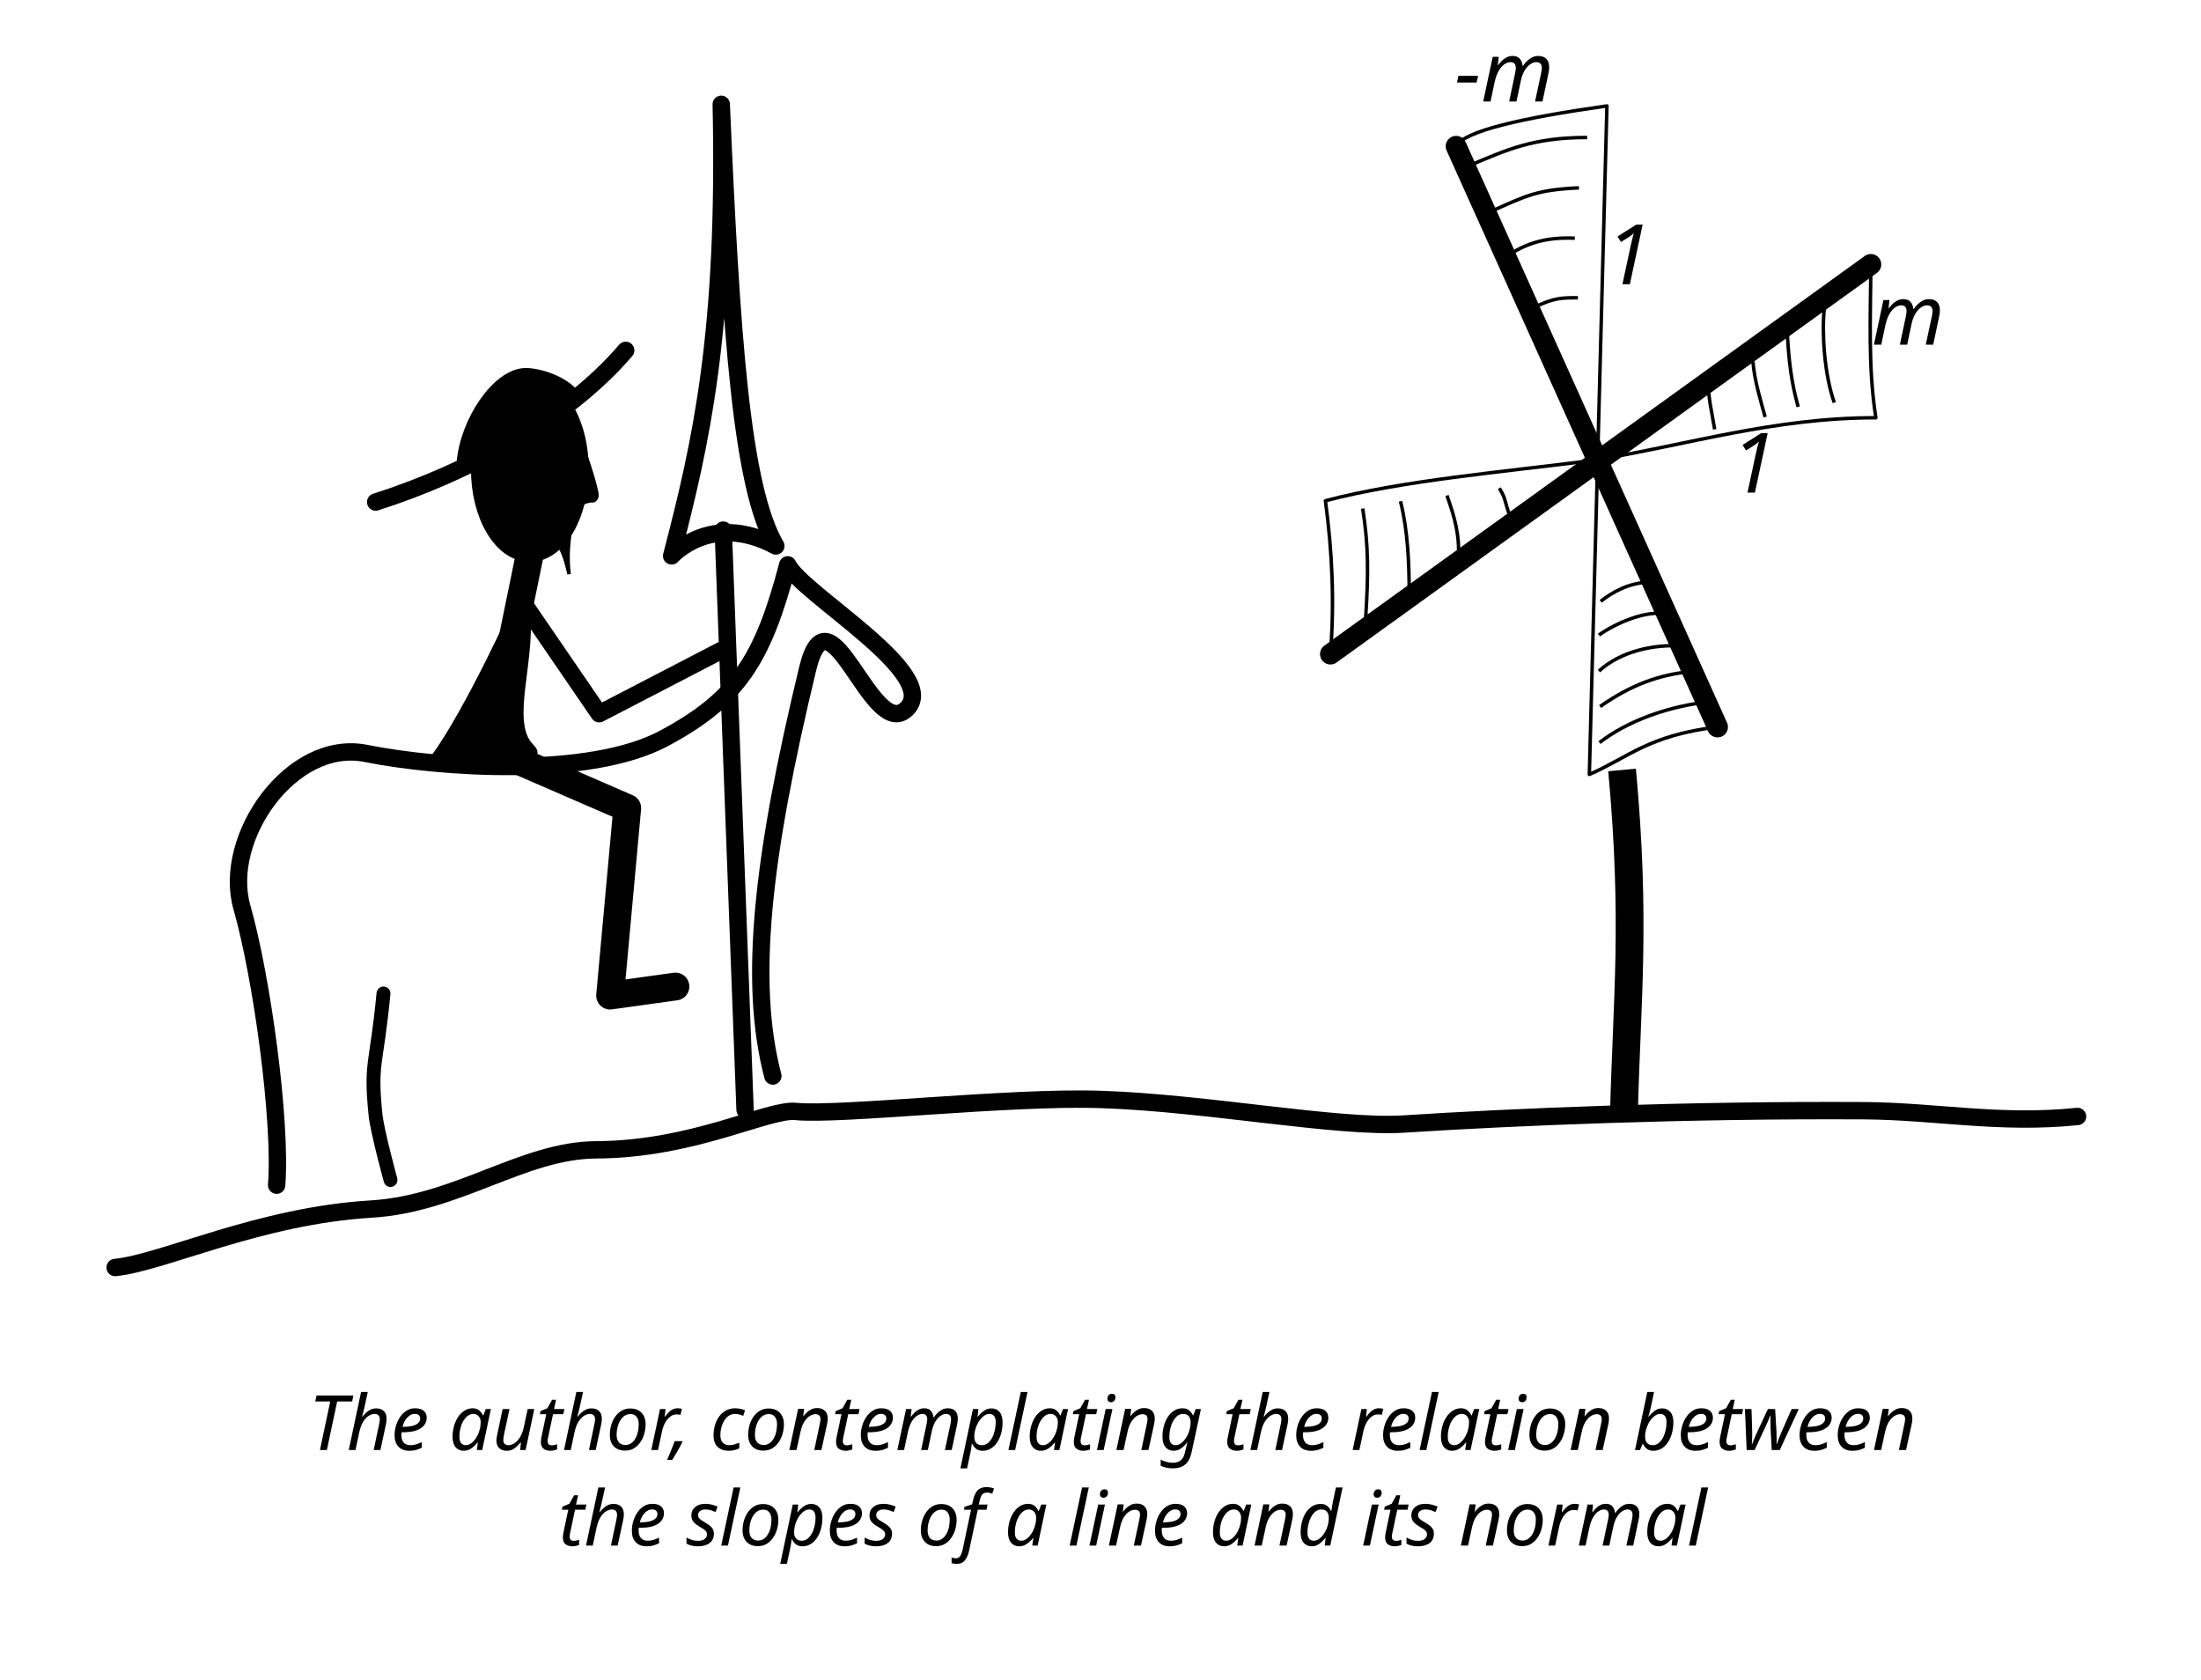
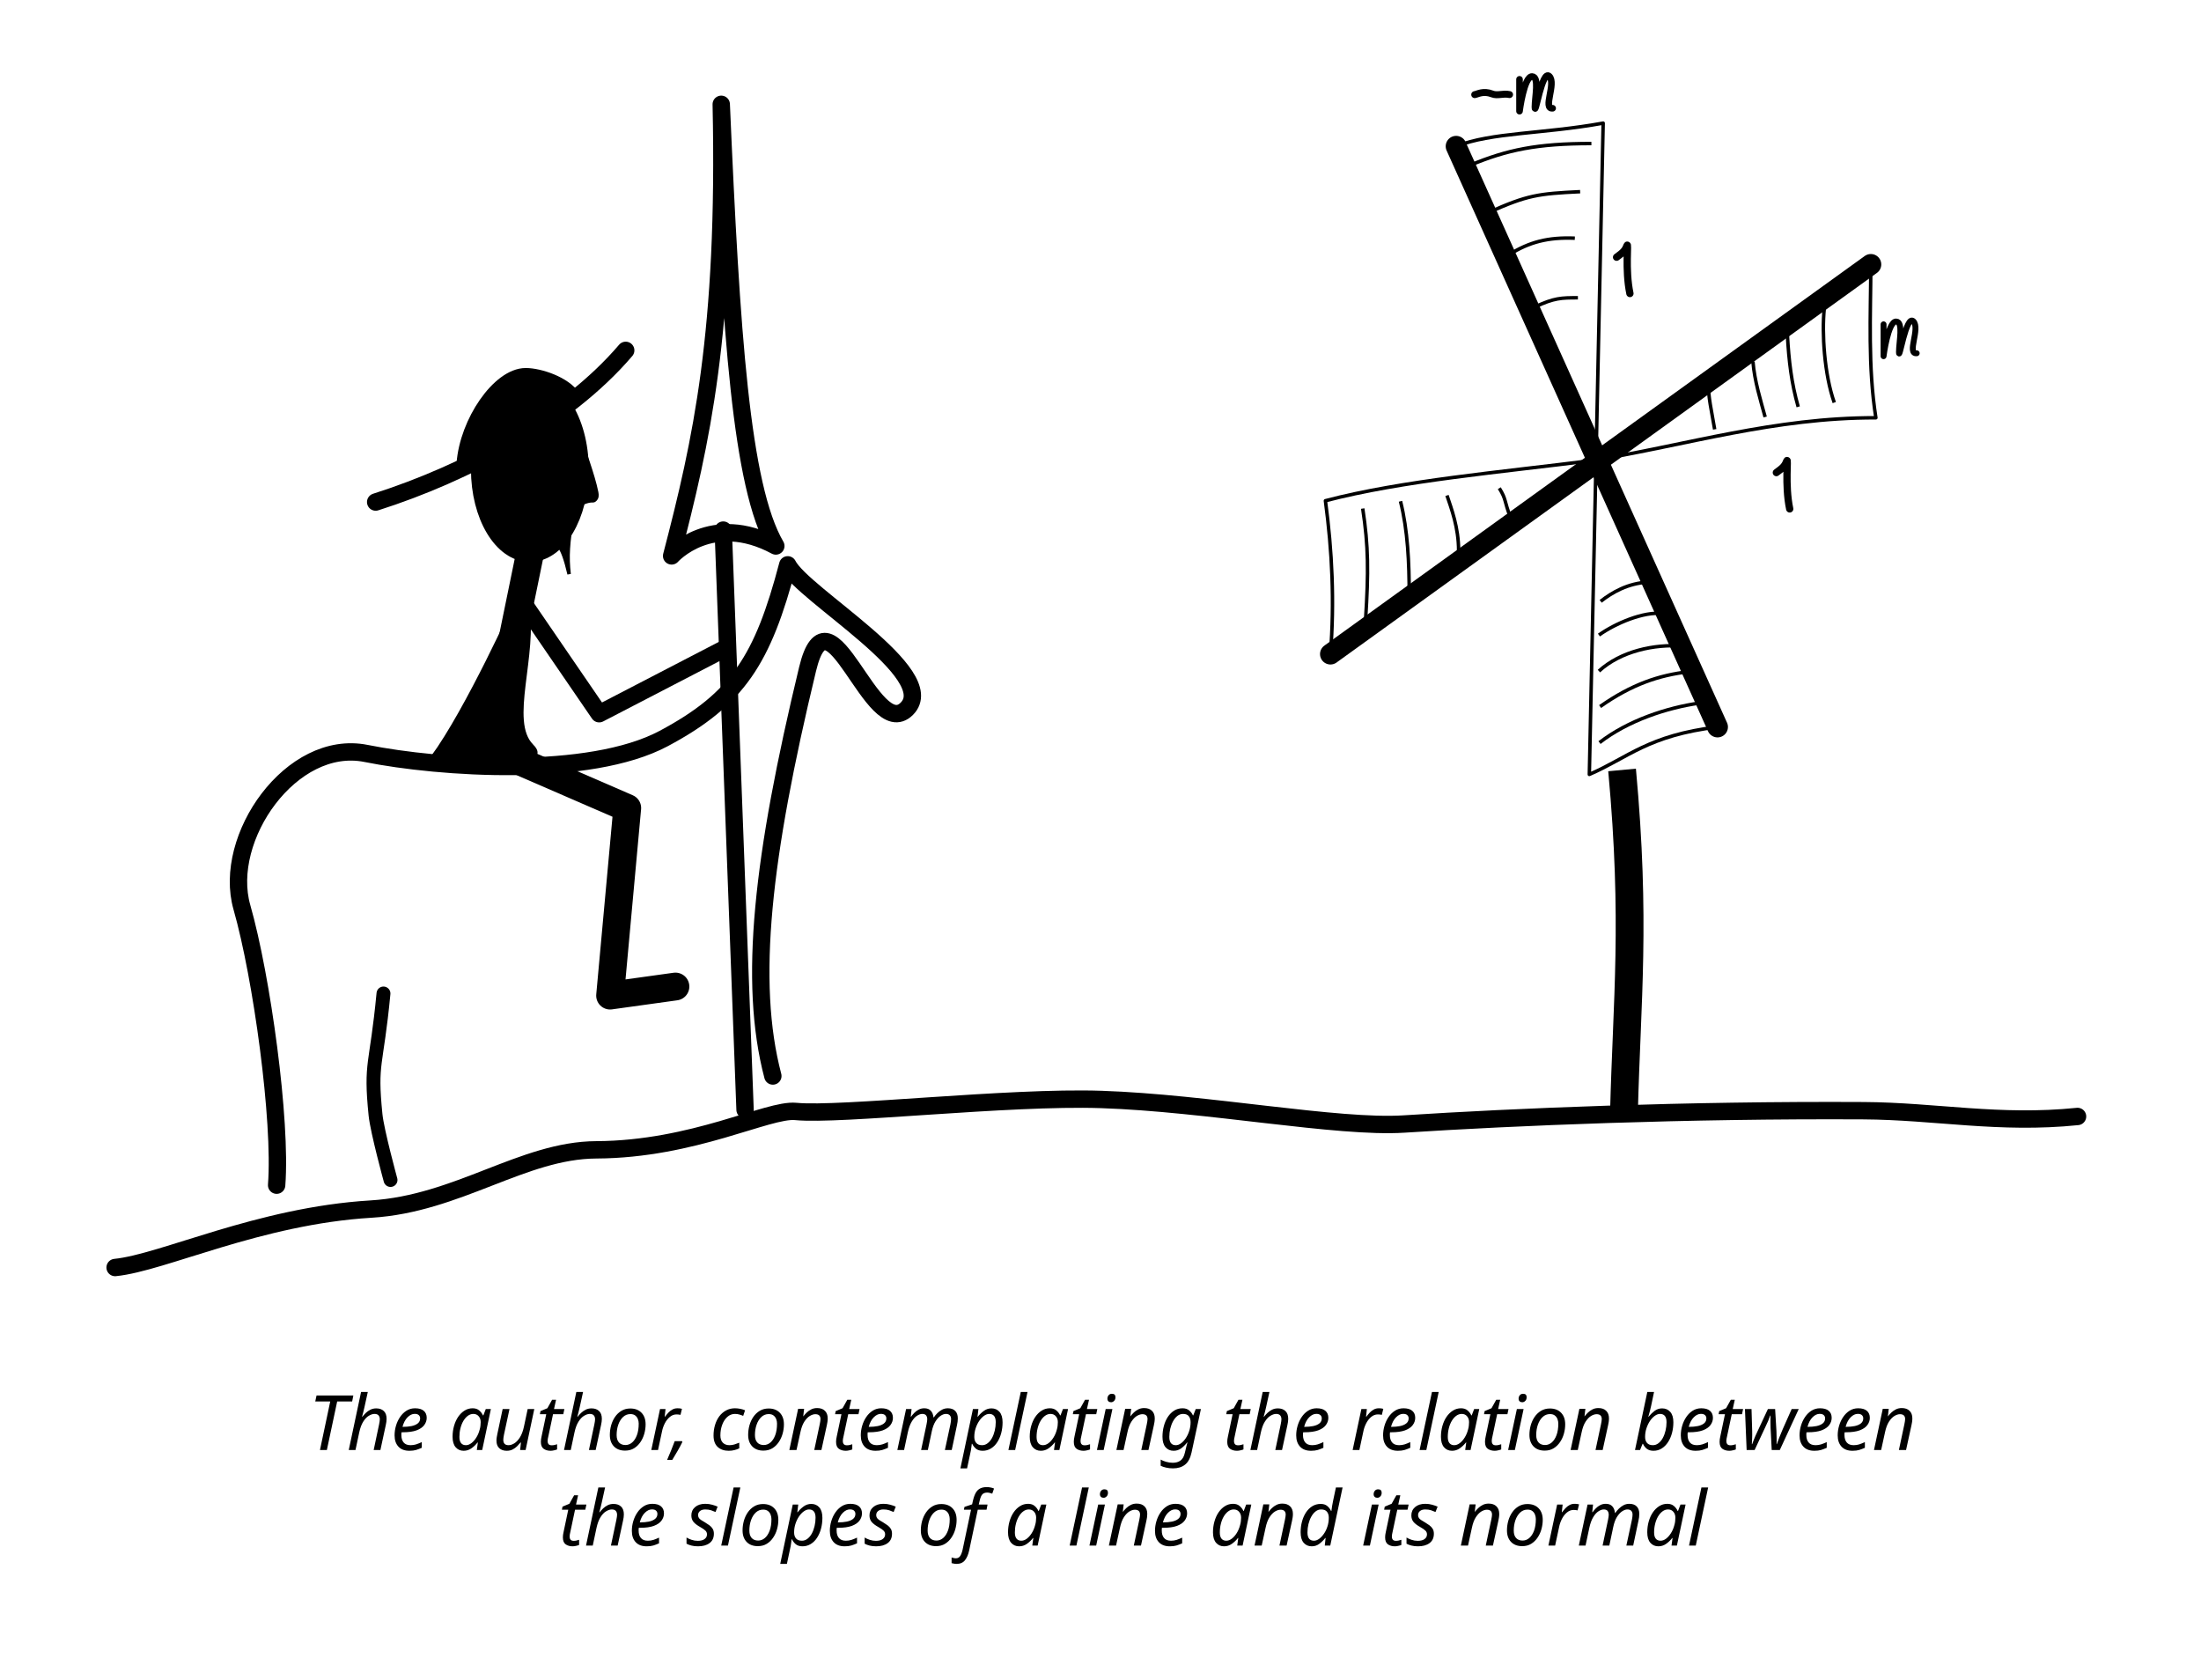
<svg xmlns="http://www.w3.org/2000/svg" width="633.656" height="483.5" id="svg2" version="1.1">
  <defs id="defs4" />
  <g id="layer1" transform="translate(-3.215187,-316.3385)">
    <path style="color:black;fill:none;stroke:black;stroke-width:5;stroke-linecap:round;stroke-linejoin:round;stroke-miterlimit:4;stroke-opacity:1;stroke-dasharray:none;stroke-dashoffset:0;marker:none;visibility:visible;display:inline;overflow:visible;enable-background:accumulate" d="m 82.857,657.505 c 1.429,-18.571 -4.286,-60 -10,-80 -5.714,-20 14.286,-48.571 35.714,-44.286 21.429,4.286 64.286,7.143 85.714,-4.286 21.429,-11.429 28.571,-22.857 35.714,-50 4.286,8.571 44.286,31.429 34.286,41.429 -10,10 -22.283,-37.512 -28.571,-11.429 -13.024,54.02 -17.143,90 -10,117.143" id="path2985" />
    <path style="color:black;fill:none;stroke:black;stroke-width:8;stroke-linecap:round;stroke-linejoin:round;stroke-miterlimit:4;stroke-opacity:1;stroke-dasharray:none;stroke-dashoffset:0;marker:none;visibility:visible;display:inline;overflow:visible;enable-background:accumulate" d="m 155.714,476.076 -11.429,55.714 39.511,17.143 -4.94,54 18.816,-2.613" id="path2987" />
    <path style="color:black;fill:none;stroke:black;stroke-width:5;stroke-linecap:butt;stroke-linejoin:round;stroke-miterlimit:4;stroke-opacity:1;stroke-dasharray:none;stroke-dashoffset:0;marker:none;visibility:visible;display:inline;overflow:visible;enable-background:accumulate" d="m 153.196,488.919 22.518,32.871 36.311,-18.829" id="path3757" />
    <path style="color:black;fill:none;stroke:black;stroke-width:5;stroke-linecap:round;stroke-linejoin:round;stroke-miterlimit:4;stroke-opacity:1;stroke-dasharray:none;stroke-dashoffset:0;marker:none;visibility:visible;display:inline;overflow:visible;enable-background:accumulate" d="M 217.714,635.791 211.429,468.934" id="path3759" />
    <path style="color:black;fill:none;stroke:black;stroke-width:5;stroke-linecap:butt;stroke-linejoin:round;stroke-miterlimit:4;stroke-opacity:1;stroke-dasharray:none;stroke-dashoffset:0;marker:none;visibility:visible;display:inline;overflow:visible;enable-background:accumulate" d="m 196.571,476.362 c 8.571,-32.857 15.714,-64.286 14.286,-130 2.857,65.714 5.714,110 15.714,127.143 -18.571,-10 -30,2.857 -30,2.857 z" id="path3761" />
    <path style="color:black;fill:black;stroke:black;stroke-width:5;stroke-linecap:butt;stroke-linejoin:round;stroke-miterlimit:4;stroke-opacity:1;stroke-dasharray:none;stroke-dashoffset:0;marker:none;visibility:visible;display:inline;overflow:visible;enable-background:accumulate" d="M 162.267 117.183 C 165.172 121.608 166.996 127.987 166.996 135.08 L 166.996 135.08 C 166.996 148.441 160.524 159.272 152.539 159.272 C 144.555 159.272 138.083 148.441 138.083 135.08 C 138.083 134.063 138.12 133.061 138.193 132.077 " id="path3861" transform="translate(3.215187,316.3385)" />
    <path style="color:black;fill:black;stroke:black;stroke-width:5;stroke-linecap:butt;stroke-linejoin:round;stroke-miterlimit:4;stroke-opacity:1;stroke-dasharray:none;stroke-dashoffset:0;marker:none;visibility:visible;display:inline;overflow:visible;enable-background:accumulate" d="m 133.927,133.529 c 0.884,-11.944 10.056,-25.093 17.433,-25.093 3.746,0 10.881,2.294 13.449,6.205" id="path3780" transform="translate(3.215187,316.3385)" />
    <path style="color:black;fill:none;stroke:black;stroke-width:5;stroke-linecap:round;stroke-linejoin:round;stroke-miterlimit:4;stroke-opacity:1;stroke-dasharray:none;stroke-dashoffset:0;marker:none;visibility:visible;display:inline;overflow:visible;enable-background:accumulate" d="m 111.366,460.859 c 25.963,-8.261 54.876,-23.602 71.988,-43.665" id="path3782" />
    <path style="fill:none;stroke:black;stroke-width:5;stroke-linecap:round;stroke-linejoin:miter;stroke-miterlimit:4;stroke-opacity:1;stroke-dasharray:none" d="m 36.352,681.208 c 13.817,-1.382 41.371,-14.88 73.665,-16.822 25.019,-1.505 43.776,-16.964 64.888,-17.056 27.985,-0.122 49.442,-11.818 57.378,-11.05 12.938,1.252 61.004,-4.34 87.997,-3.448 30.288,1 68.13,8.292 87.119,7.066 31.913,-2.059 81.401,-4.118 132.316,-3.833 20.663,0.116 39.039,3.98 61.615,1.662" id="path3769" />
    <path style="fill:none;stroke:black;stroke-width:8;stroke-linecap:butt;stroke-linejoin:miter;stroke-miterlimit:4;stroke-opacity:1;stroke-dasharray:none" d="m 470.202,537.976 c 4.037,43.603 1.353,66.248 0.546,98.546" id="path3789" />
    <path style="fill:none;stroke:black;stroke-width:6;stroke-linecap:round;stroke-linejoin:round;stroke-miterlimit:4;stroke-opacity:1;stroke-dasharray:none" d="M 541.822,392.46 386.243,504.621" id="path3777" />
    <path style="fill:none;stroke:black;stroke-width:1;stroke-linecap:round;stroke-linejoin:round;stroke-miterlimit:4;stroke-opacity:1;stroke-dasharray:none" d="m 386.243,504.621 c 1.196,-14.993 0.492,-29.67 -1.447,-44.141 22.18,-5.815 50.504,-8.217 77.044,-11.609 26.98,-4.416 52.21,-12.331 81.429,-12.27 -2.31,-14.714 -1.509,-29.427 -1.447,-44.141" id="path3771" />
    <path style="fill:none;stroke:black;stroke-width:6;stroke-linecap:round;stroke-linejoin:round;stroke-miterlimit:4;stroke-opacity:1;stroke-dasharray:none" d="m 422.424,358.449 75.257,167.157" id="path3781" />
-     <path style="fill:none;stroke:black;stroke-width:1;stroke-linecap:round;stroke-linejoin:round;stroke-miterlimit:4;stroke-opacity:1;stroke-dasharray:none" d="m 497.681,525.606 c -20.048,2.44 -25.689,8.809 -36.905,13.658 l 5.065,-192.433 c -24.544,3.47 -41.179,7.256 -43.417,11.618" id="path3773" />
-     <text xml:space="preserve" style="font-size:22px;font-style:normal;font-variant:normal;font-weight:normal;font-stretch:normal;text-align:center;line-height:125%;letter-spacing:0px;word-spacing:0px;writing-mode:lr-tb;text-anchor:middle;fill:black;fill-opacity:1;stroke:none;font-family:Linux Biolinum O;-inkscape-font-specification:Linux Biolinum O" x="343.588" y="733.74" id="text3783">
-       <tspan id="tspan3785" x="346.338" y="733.74" style="font-style:italic;-inkscape-font-specification:Baskerville Italic;font-family:Baskerville;font-weight:normal;font-stretch:normal;font-variant:normal">The author, contemplating the relation between </tspan>
-       <tspan x="343.588" y="761.24" id="tspan3787" style="font-style:italic;-inkscape-font-specification:Baskerville Italic;font-family:Baskerville;font-weight:normal;font-stretch:normal;font-variant:normal">the slopes of a line and its normal</tspan>
+     <path style="fill:none;stroke:#000000;stroke-width:1;stroke-linecap:round;stroke-linejoin:round;stroke-miterlimit:4;stroke-dasharray:none;stroke-opacity:1" d="m 497.681,525.606 c -20.048,2.44 -25.689,8.809 -36.905,13.658 l 3.982,-187.482 c -17.426,3.16 -32.049,2.615 -42.334,6.668" id="path3773" />
+     <text xml:space="preserve" style="font-size:22px;font-style:italic;font-variant:normal;font-weight:normal;font-stretch:normal;text-align:center;line-height:125%;letter-spacing:0px;word-spacing:0px;writing-mode:lr;text-anchor:middle;fill:black;fill-opacity:1;stroke:none;font-family:'Linux Libertine';-inkscape-font-specification:'Linux Libertine, Italic';" x="343.588" y="733.74" id="text3783">
+       <tspan id="tspan3785" x="346.338" y="733.74" style="font-style:italic;-inkscape-font-specification:'Linux Libertine, Italic';font-family:'Linux Libertine';font-weight:normal;font-stretch:normal;font-variant:normal;font-size:22px;text-anchor:middle;text-align:center;writing-mode:lr;line-height:125%;">The author, contemplating the relation between </tspan>
+       <tspan x="343.588" y="761.24" id="tspan3787" style="font-style:italic;-inkscape-font-specification:'Linux Libertine, Italic';font-family:'Linux Libertine';font-weight:normal;font-stretch:normal;font-variant:normal;font-size:22px;text-anchor:middle;text-align:center;writing-mode:lr;line-height:125%;">the slopes of a line and its normal</tspan>
    </text>
-     <text xml:space="preserve" style="font-size:24px;font-style:italic;font-variant:normal;font-weight:normal;font-stretch:normal;text-align:start;line-height:125%;letter-spacing:0px;word-spacing:0px;writing-mode:lr;text-anchor:start;fill:black;fill-opacity:1;stroke:none;font-family:Linux Libertine;-inkscape-font-specification:Linux Libertine Italic" x="501.459" y="458.149" id="text3801">
-       <tspan id="tspan3803" x="501.459" y="458.149" style="font-size:24px;font-style:italic;font-variant:normal;font-weight:normal;font-stretch:normal;text-align:start;line-height:125%;writing-mode:lr;text-anchor:start;font-family:Linux Libertine;-inkscape-font-specification:Linux Libertine Italic">1</tspan>
-     </text>
-     <text xml:space="preserve" style="font-size:24px;font-style:italic;font-variant:normal;font-weight:normal;font-stretch:normal;text-align:start;line-height:125%;letter-spacing:0px;word-spacing:0px;writing-mode:lr-tb;text-anchor:start;fill:black;fill-opacity:1;stroke:none;font-family:Linux Libertine;-inkscape-font-specification:Linux Libertine Italic" x="542.04" y="415.553" id="text3805">
-       <tspan id="tspan3807" x="542.04" y="415.553" style="font-size:24px;font-style:italic;font-variant:normal;font-weight:normal;font-stretch:normal;text-align:start;line-height:125%;writing-mode:lr-tb;text-anchor:start;font-family:Linux Libertine;-inkscape-font-specification:Linux Libertine Italic">m</tspan>
-     </text>
-     <text id="text3809" y="345.553" x="422.04" style="font-size:24px;font-style:italic;font-variant:normal;font-weight:normal;font-stretch:normal;text-align:start;line-height:125%;letter-spacing:0px;word-spacing:0px;writing-mode:lr-tb;text-anchor:start;fill:black;fill-opacity:1;stroke:none;font-family:Linux Libertine;-inkscape-font-specification:Linux Libertine Italic" xml:space="preserve">
-       <tspan style="font-size:24px;font-style:italic;font-variant:normal;font-weight:normal;font-stretch:normal;text-align:start;line-height:125%;writing-mode:lr-tb;text-anchor:start;font-family:Linux Libertine;-inkscape-font-specification:Linux Libertine Italic" y="345.553" x="422.04" id="tspan3811">-m</tspan>
-     </text>
-     <text id="text3813" y="398.149" x="465.459" style="font-size:24px;font-style:italic;font-variant:normal;font-weight:normal;font-stretch:normal;text-align:start;line-height:125%;letter-spacing:0px;word-spacing:0px;writing-mode:lr-tb;text-anchor:start;fill:black;fill-opacity:1;stroke:none;font-family:Linux Libertine;-inkscape-font-specification:Linux Libertine Italic" xml:space="preserve">
-       <tspan style="font-size:24px;font-style:italic;font-variant:normal;font-weight:normal;font-stretch:normal;text-align:start;line-height:125%;writing-mode:lr-tb;text-anchor:start;font-family:Linux Libertine;-inkscape-font-specification:Linux Libertine Italic" y="398.149" x="465.459" id="tspan3815">1</tspan>
-     </text>
+     <g transform="matrix(1,0,0.271529,1,0,0)" style="font-style:italic;font-variant:normal;font-weight:normal;font-stretch:normal;font-size:24px;line-height:125%;font-family:'Linux Libertine';-inkscape-font-specification:'Linux Libertine Italic';text-align:start;letter-spacing:0px;word-spacing:0px;writing-mode:lr-tb;text-anchor:start;fill:#000000;fill-opacity:1;stroke:none" id="text3813" />
    <path style="fill:none;stroke:black;stroke-width:4;stroke-linecap:round;stroke-linejoin:miter;stroke-miterlimit:4;stroke-opacity:1;stroke-dasharray:none" d="m 110.403,285.991 c -2.026,21.27 -3.851,19.503 -2.292,34.918 0.48,4.745 4.318,18.764 4.318,18.764" id="path3007" transform="translate(3.215187,316.3385)" />
    <g id="g3794">
      <path transform="translate(3.215187,316.3385)" id="path3778" d="m 489.272,202.386 c -9.37,1.339 -20.582,5.02 -28.781,11.378" style="fill:none;stroke:black;stroke-width:1px;stroke-linecap:butt;stroke-linejoin:miter;stroke-opacity:1" />
      <path transform="translate(3.215187,316.3385)" id="path3785" d="m 486.26,193.351 c -8.701,1.004 -16.566,3.681 -25.601,10.04" style="fill:none;stroke:black;stroke-width:1px;stroke-linecap:butt;stroke-linejoin:miter;stroke-opacity:1" />
      <path transform="translate(3.215187,316.3385)" id="path3787" d="m 484.586,185.988 c -8.366,-0.669 -18.072,1.506 -24.263,7.195" style="fill:none;stroke:black;stroke-width:1px;stroke-linecap:butt;stroke-linejoin:miter;stroke-opacity:1" />
      <path transform="translate(3.215187,316.3385)" id="path3790" d="m 478.73,176.618 c -5.522,-0.669 -13.721,2.845 -18.406,6.191" style="fill:none;stroke:black;stroke-width:1px;stroke-linecap:butt;stroke-linejoin:miter;stroke-opacity:1" />
      <path transform="translate(3.215187,316.3385)" id="path3792" d="m 474.379,167.582 c -5.689,0.335 -10.192,2.869 -13.554,5.522" style="fill:none;stroke:black;stroke-width:1px;stroke-linecap:butt;stroke-linejoin:miter;stroke-opacity:1" />
    </g>
-     <path style="fill:none;stroke:black;stroke-width:1px;stroke-linecap:butt;stroke-linejoin:miter;stroke-opacity:1" d="m 423.217,47.566 c 10.647,-4.436 18.041,-7.985 33.715,-7.985" id="path3827" transform="translate(3.215187,316.3385)" />
-     <path style="fill:none;stroke:black;stroke-width:1px;stroke-linecap:butt;stroke-linejoin:miter;stroke-opacity:1" d="m 428.541,61.17 c 11.238,-5.028 13.9,-6.506 26.026,-7.098" id="path3829" transform="translate(3.215187,316.3385)" />
+     <path style="fill:none;stroke:#000000;stroke-width:1px;stroke-linecap:butt;stroke-linejoin:miter;stroke-opacity:1" d="m 423.217,47.566 c 10.647,-4.436 19.263,-6.247 34.938,-6.247" id="path3827" transform="translate(3.215187,316.3385)" />
+     <path style="fill:none;stroke:#000000;stroke-width:1px;stroke-linecap:butt;stroke-linejoin:miter;stroke-opacity:1" d="m 428.541,61.17 c 11.238,-5.028 14.249,-5.403 26.375,-5.995" id="path3829" transform="translate(3.215187,316.3385)" />
    <path style="fill:none;stroke:black;stroke-width:1px;stroke-linecap:butt;stroke-linejoin:miter;stroke-opacity:1" d="M 434.456,73.296 C 440.311,69.65 445.632,68.258 453.384,68.564" id="path3831" transform="translate(3.215187,316.3385)" />
    <path style="fill:none;stroke:black;stroke-width:1px;stroke-linecap:butt;stroke-linejoin:miter;stroke-opacity:1" d="m 441.849,88.379 c 5.619,-2.662 7.689,-2.662 12.421,-2.662" id="path3833" transform="translate(3.215187,316.3385)" />
    <path style="fill:none;stroke:black;stroke-width:1px;stroke-linecap:butt;stroke-linejoin:miter;stroke-opacity:1" d="m 393.157,178.176 c 0.837,-13.384 0.837,-20.913 -0.837,-31.787" id="path3835" transform="translate(3.215187,316.3385)" />
    <path style="fill:none;stroke:black;stroke-width:1px;stroke-linecap:butt;stroke-linejoin:miter;stroke-opacity:1" d="m 525.19,88.91 c -0.702,6.885 -0.015,18.747 2.884,26.977" id="path3837" transform="translate(3.215187,316.3385)" />
    <path style="fill:none;stroke:black;stroke-width:1px;stroke-linecap:butt;stroke-linejoin:miter;stroke-opacity:1" d="m 514.586,96.423 c 0.404,7.407 1.165,13.921 3.107,20.688" id="path3839" transform="translate(3.215187,316.3385)" />
    <path style="fill:none;stroke:black;stroke-width:1px;stroke-linecap:butt;stroke-linejoin:miter;stroke-opacity:1" d="m 491.865,110.419 c -0.142,3.64 0.919,8.007 1.777,13.176" id="path3841" transform="translate(3.215187,316.3385)" />
    <path style="fill:none;stroke:black;stroke-width:1px;stroke-linecap:butt;stroke-linejoin:miter;stroke-opacity:1" d="m 405.705,171.484 c 0,-9.62 -0.418,-18.821 -2.51,-27.186" id="path3843" transform="translate(3.215187,316.3385)" />
    <path style="fill:none;stroke:black;stroke-width:1px;stroke-linecap:butt;stroke-linejoin:miter;stroke-opacity:1" d="m 419.926,158.518 c 0,-6.692 -2.091,-12.129 -3.346,-15.894" id="path3845" transform="translate(3.215187,316.3385)" />
    <path style="fill:none;stroke:black;stroke-width:1px;stroke-linecap:butt;stroke-linejoin:miter;stroke-opacity:1" d="m 434.983,149.316 c -2.091,-5.437 -1.255,-5.437 -3.346,-8.783" id="path3847" transform="translate(3.215187,316.3385)" />
    <path transform="translate(3.215187,316.3385)" id="path3849" d="m 504.667,104.086 c 0.433,5.571 2.241,11.277 3.51,15.953" style="fill:none;stroke:black;stroke-width:1px;stroke-linecap:butt;stroke-linejoin:miter;stroke-opacity:1" />
    <path style="fill:black;stroke:black;stroke-width:1px;stroke-linecap:butt;stroke-linejoin:miter;stroke-opacity:1" d="m 164.732,149.303 c -1.183,6.802 -1.479,10.943 -0.887,15.97 -2.07,-8.872 -3.549,-8.872 -4.436,-8.281" id="path3851" transform="translate(3.215187,316.3385)" />
    <path style="fill:black;stroke:black;stroke-width:1px;stroke-linecap:butt;stroke-linejoin:miter;stroke-opacity:1" d="m 166.542,124.471 c 1.614,5.658 4.175,12.016 5.233,17.264 0.169,0.839 0.05,1.34 -0.039,1.546 -0.088,0.206 -0.49,0.887 -1.019,0.87 -1.869,-0.061 -3.23,0.93 -4.815,1.432 z" id="path3863" transform="translate(3.215187,316.3385)" />
    <path style="fill:black;stroke:black;stroke-width:1px;stroke-linecap:butt;stroke-linejoin:miter;stroke-opacity:1" d="m 151.785,173.859 c 2.698,14.841 -5.734,33.73 1.349,40.813 7.083,7.083 -21.25,3.373 -28.671,3.373 10.119,-13.829 23.948,-44.524 23.948,-44.524" id="path3865" transform="translate(3.215187,316.3385)" />
+     <path style="fill:none;fill-rule:evenodd;stroke:#000000;stroke-width:2;stroke-linecap:round;stroke-linejoin:miter;stroke-miterlimit:4;stroke-dasharray:none;stroke-opacity:1" d="m 427.777,343.579 c 0.825,-0.126 2.441,-1.202 5.041,-0.194 1.545,0.599 3.086,-0.234 4.993,0.177" id="path3477" />
+     <path style="fill:none;fill-rule:evenodd;stroke:#000000;stroke-width:1.9;stroke-linecap:round;stroke-linejoin:round;stroke-miterlimit:4;stroke-dasharray:none;stroke-opacity:1" d="m 440.675,339.176 0,9.168 c 0,0 1.287,-10.046 3.62,-9.98 2.152,0.061 0.817,5.84 0.817,8.797 0,2.957 2.07,-10.943 4.14,-8.872 2.07,2.07 -1.997,9.506 0.961,9.21" id="path3479" />
+     <path id="path4307" d="m 545.482,409.703 0,9.168 c 0,0 1.287,-10.046 3.62,-9.98 2.152,0.061 0.817,5.84 0.817,8.797 0,2.957 2.07,-10.943 4.14,-8.872 2.07,2.07 -1.997,9.506 0.961,9.21" style="fill:none;fill-rule:evenodd;stroke:#000000;stroke-width:1.7;stroke-linecap:round;stroke-linejoin:round;stroke-opacity:1;stroke-miterlimit:4;stroke-dasharray:none" />
+     <path style="fill:none;fill-rule:evenodd;stroke:#000000;stroke-width:2.1;stroke-linecap:round;stroke-linejoin:miter;stroke-miterlimit:4;stroke-dasharray:none;stroke-opacity:1" d="m 514.621,452.377 c 1.921,-1.391 2.451,-1.921 2.981,-3.312 0.53,-1.391 -0.598,6.877 0.859,13.765" id="path4312" />
+     <path id="path4314" d="m 468.621,390.377 c 1.921,-1.391 2.451,-1.921 2.981,-3.312 0.53,-1.391 -0.598,6.877 0.859,13.765" style="fill:none;fill-rule:evenodd;stroke:#000000;stroke-width:2.1;stroke-linecap:round;stroke-linejoin:miter;stroke-miterlimit:4;stroke-dasharray:none;stroke-opacity:1" />
  </g>
</svg>
